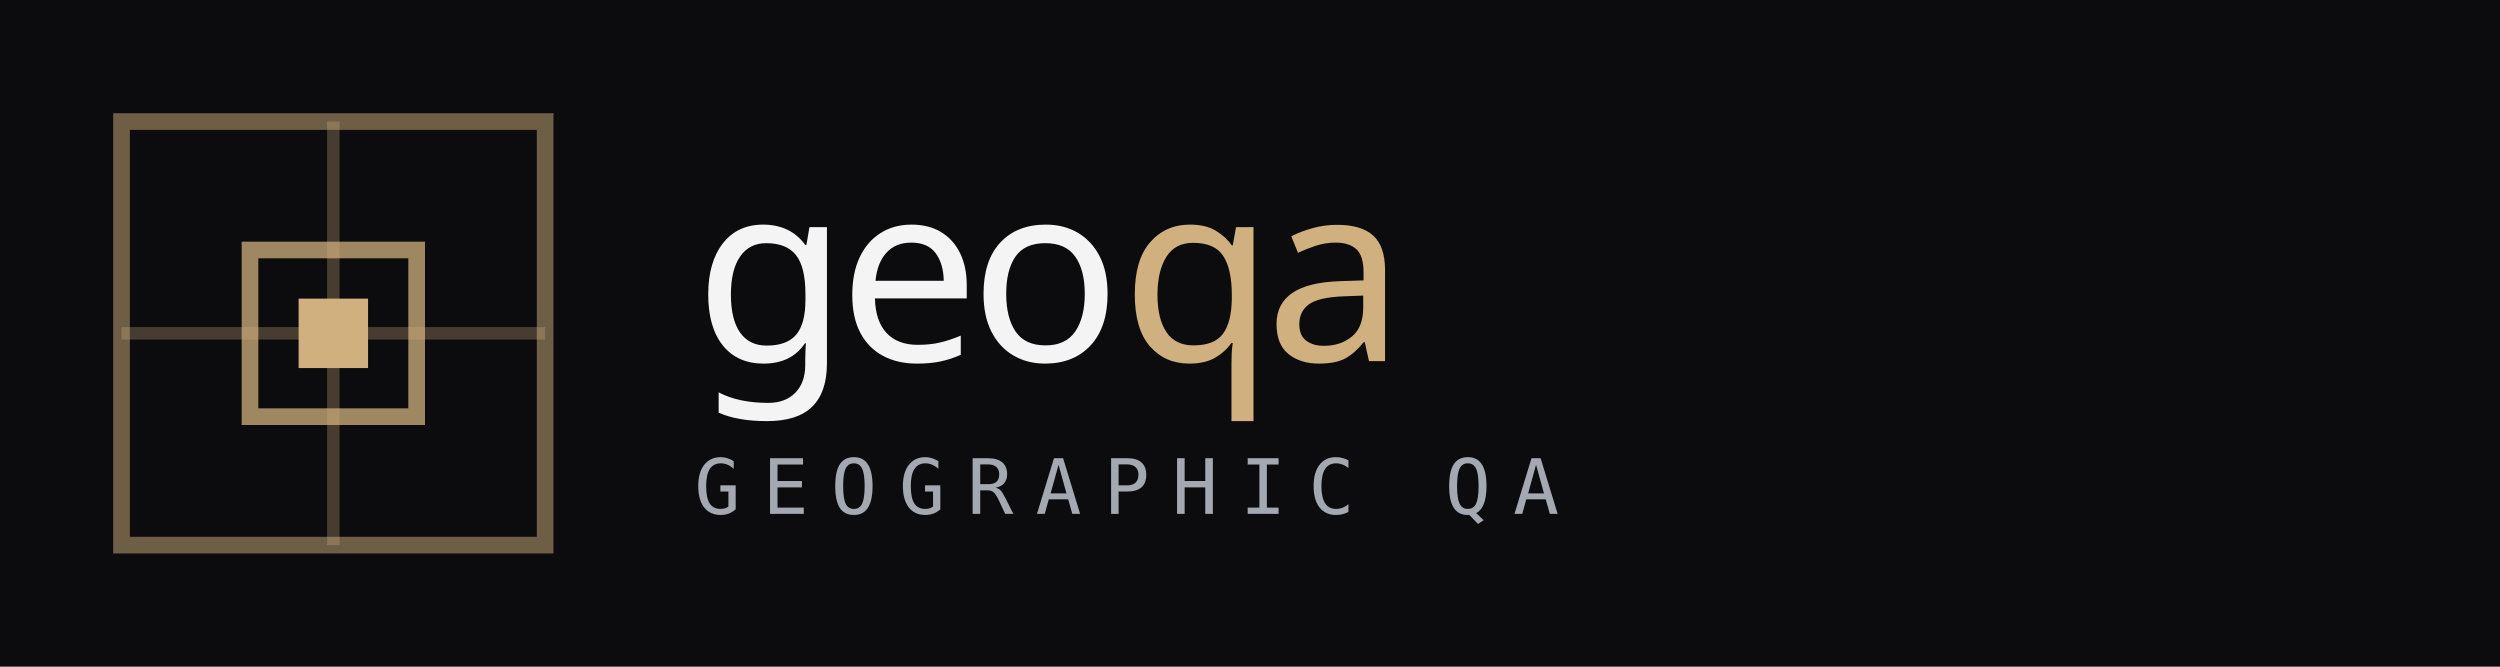
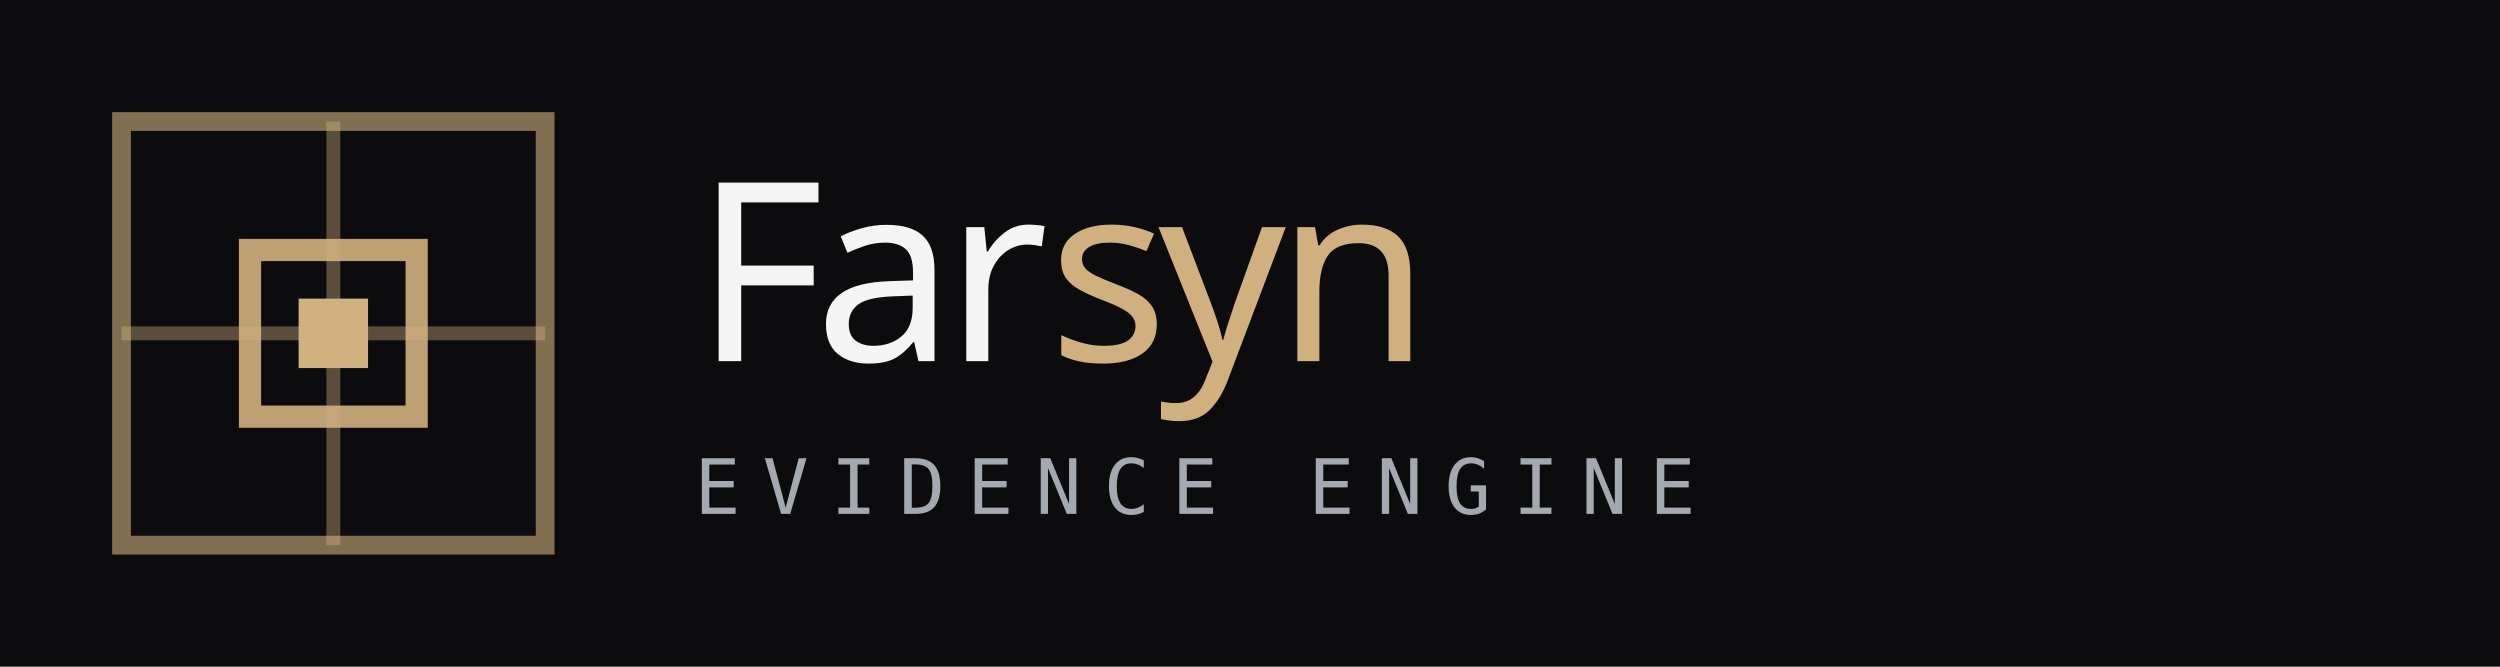
- <svg xmlns="http://www.w3.org/2000/svg" viewBox="0 0 360 96" role="img" aria-label="farsyn">
+ <svg xmlns="http://www.w3.org/2000/svg" viewBox="0 0 360 96" role="img" aria-label="Farsyn">
  <rect width="360" height="96" fill="#0c0c0e" />
  <g transform="translate(16 16)" fill="none">
-     <rect x="1.5" y="1.5" width="61" height="61" stroke="#d0b07e" stroke-width="2.4" opacity="0.5" />
-     <path d="M32 1.5v61M1.5 32h61" stroke="#d0b07e" stroke-width="1.8" opacity="0.3" />
-     <rect x="20" y="20" width="24" height="24" stroke="#d0b07e" stroke-width="2.4" opacity="0.75" />
+     <rect x="1.5" y="1.5" width="61" height="61" stroke="#d0b07e" stroke-width="2.7" opacity="0.6" />
+     <path d="M32 1.5v61M1.5 32h61" stroke="#d0b07e" stroke-width="2" opacity="0.4" />
+     <rect x="20" y="20" width="24" height="24" stroke="#d0b07e" stroke-width="3.2" opacity="0.9" />
    <rect x="27" y="27" width="10" height="10" fill="#d0b07e" stroke="none" />
  </g>
-   <text x="100" y="52" fill="#f4f4f5" font-family="Familjen Grotesk, Avenir Next, Segoe UI, sans-serif" font-size="36" font-weight="500" letter-spacing="-1.4">geo<tspan fill="#d0b07e">qa</tspan>
+   <text x="100" y="52" fill="#f4f4f5" font-family="Familjen Grotesk, Avenir Next, Segoe UI, sans-serif" font-size="36" font-weight="500" letter-spacing="-1.4">Far<tspan fill="#d0b07e">syn</tspan>
  </text>
-   <text x="100" y="74" fill="#a4a8b0" font-family="IBM Plex Mono, ui-monospace, monospace" font-size="11" letter-spacing="3.2">GEOGRAPHIC QA</text>
+   <text x="100" y="74" fill="#a4a8b0" font-family="IBM Plex Mono, ui-monospace, monospace" font-size="11" letter-spacing="3.2">EVIDENCE ENGINE</text>
</svg>
